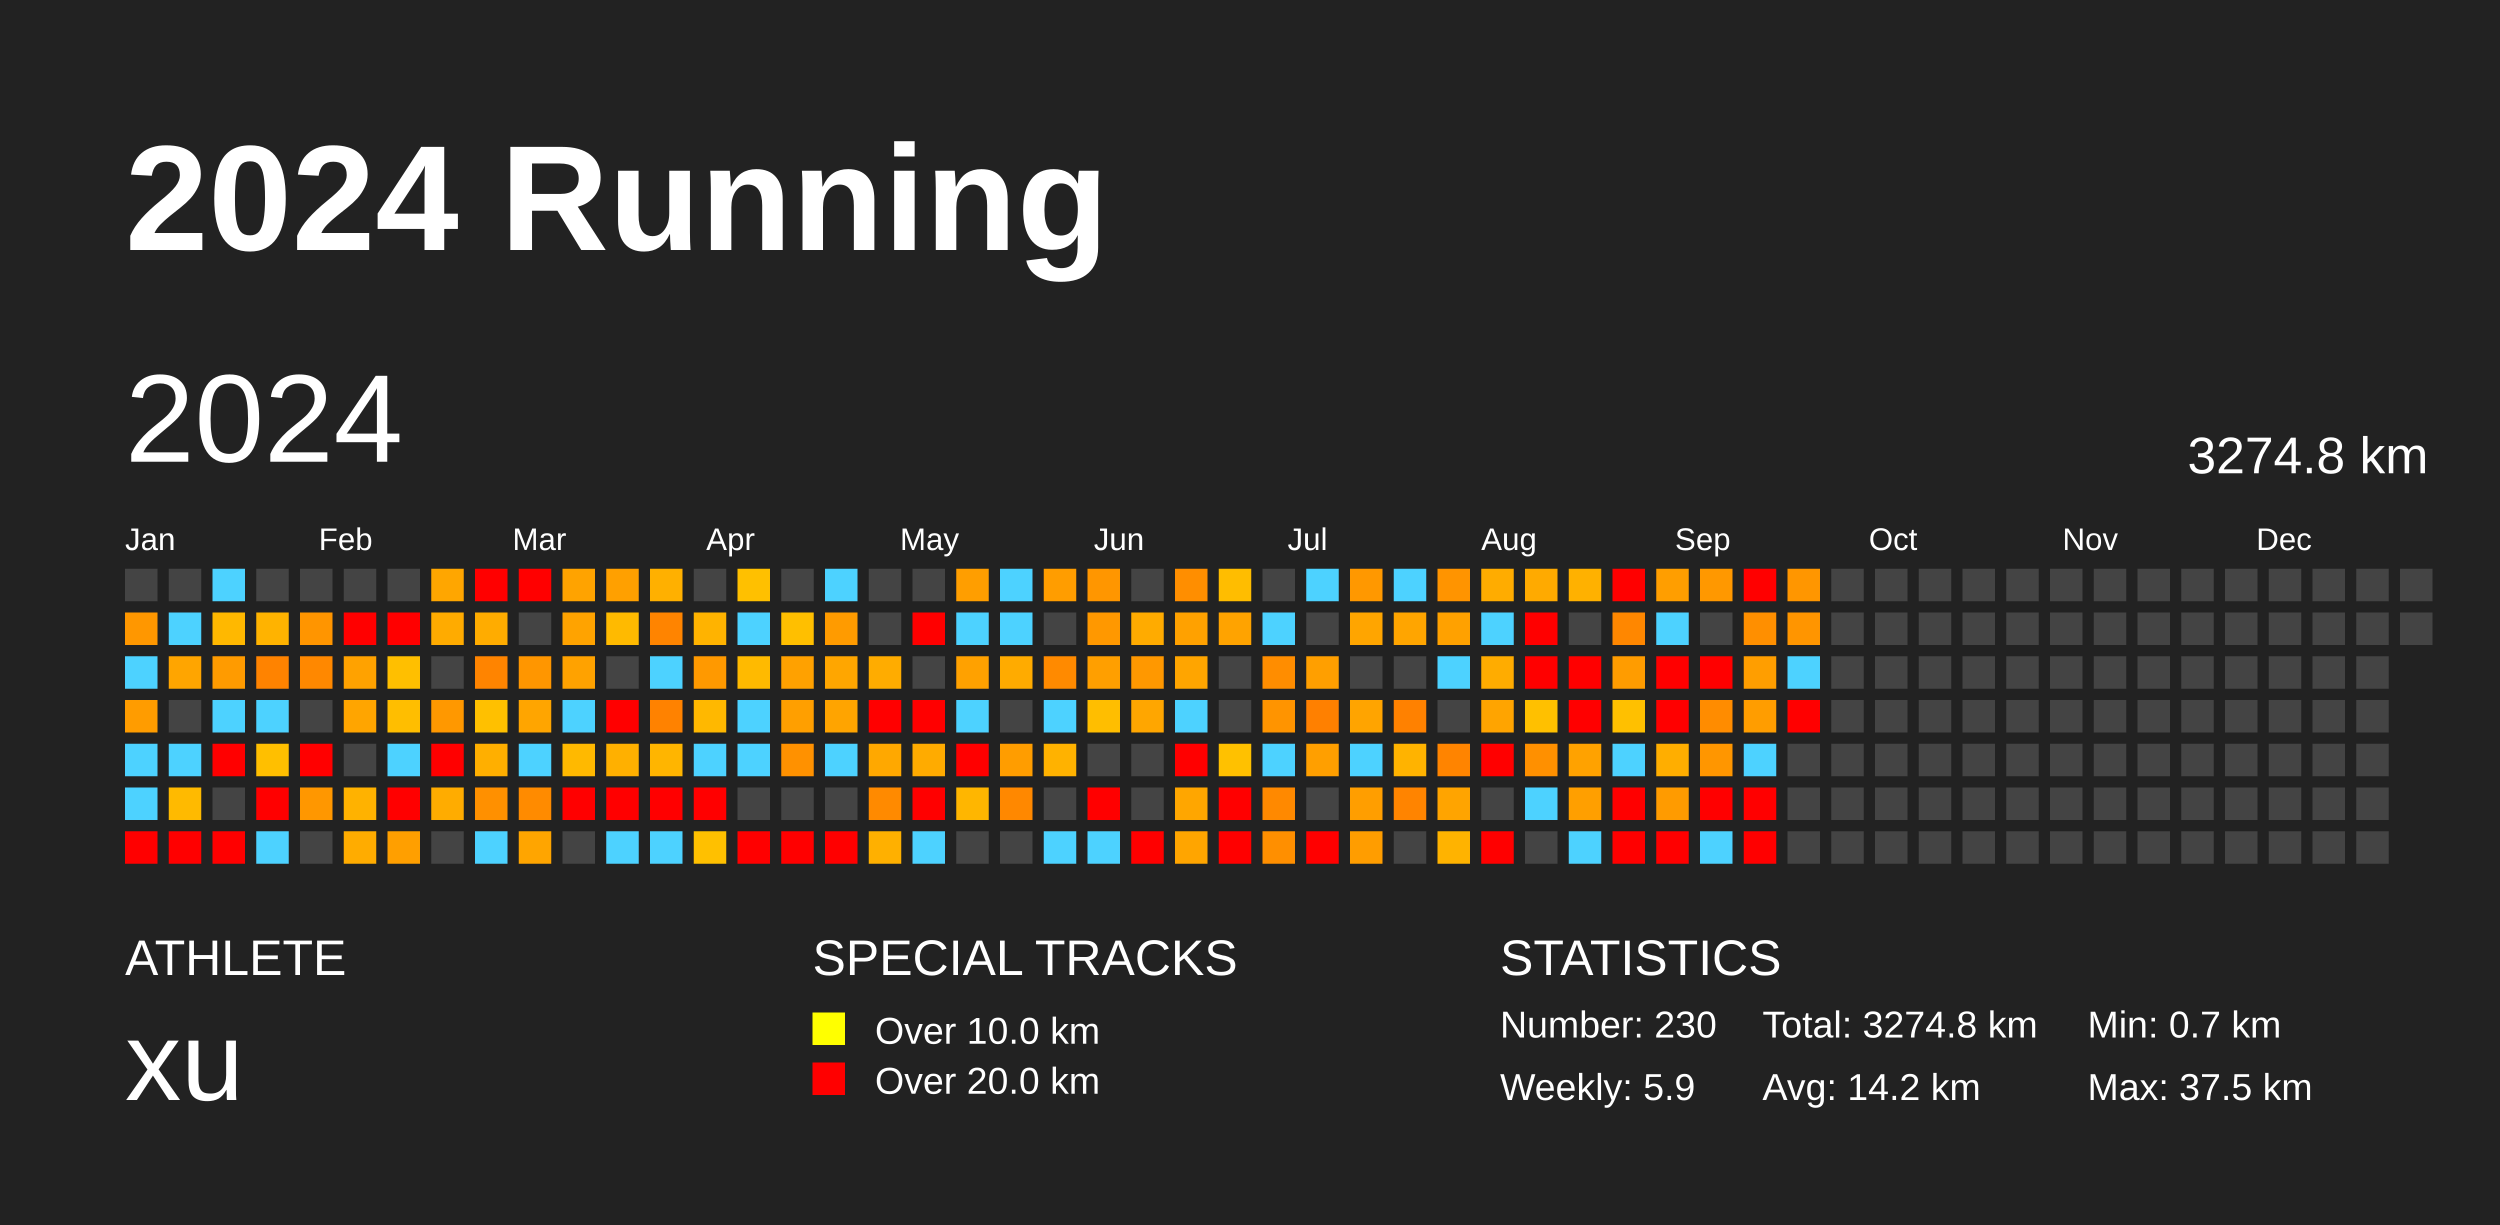
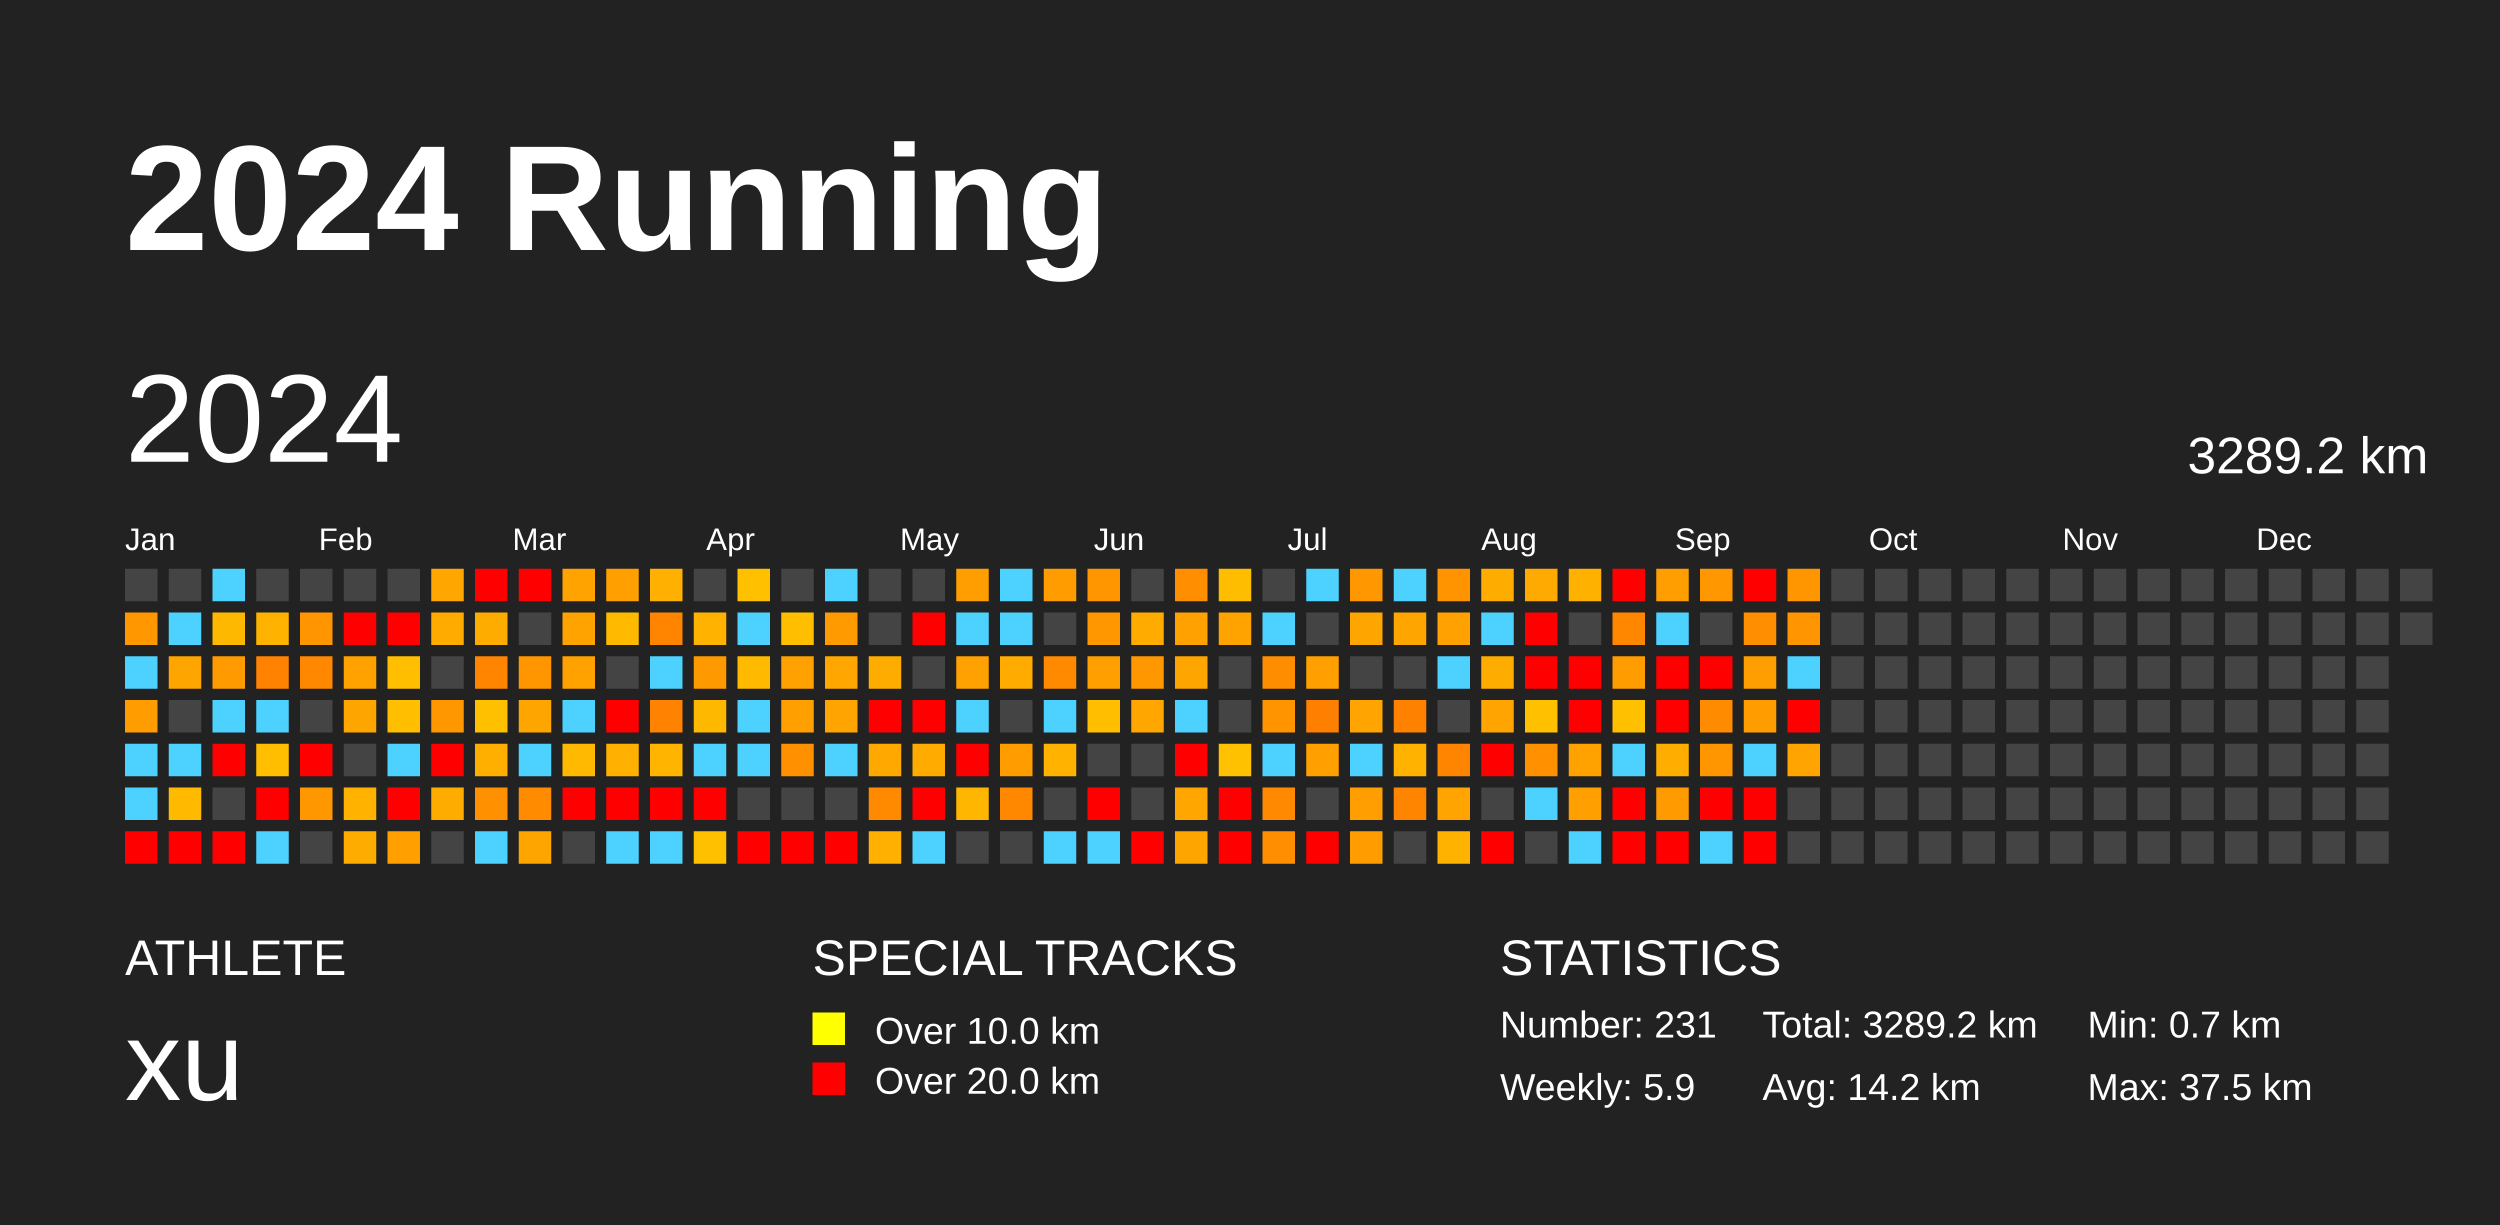
<svg xmlns="http://www.w3.org/2000/svg" baseProfile="full" height="98mm" version="1.1" viewBox="0,0,200,98" width="200mm">
  <defs />
  <rect fill="#222222" height="98" width="200" x="0" y="0" />
  <text fill="#FFFFFF" style="font-size:12px; font-family:Arial; font-weight:bold;" x="10" y="20">2024 Running</text>
  <text fill="#FFFFFF" style="font-size:4px; font-family:Arial" x="10" y="78">ATHLETE</text>
  <text fill="#FFFFFF" style="font-size:9px; font-family:Arial" x="10" y="88">xu</text>
  <text fill="#FFFFFF" style="font-size:4px; font-family:Arial" x="65" y="78">SPECIAL TRACKS</text>
  <rect fill="yellow" height="2.6" width="2.6" x="65" y="81" />
  <text fill="#FFFFFF" style="font-size:3px; font-family:Arial" x="70" y="83.5">Over 10.0 km</text>
  <rect fill="red" height="2.6" width="2.6" x="65" y="85" />
  <text fill="#FFFFFF" style="font-size:3px; font-family:Arial" x="70" y="87.5">Over 20.0 km</text>
  <text fill="#FFFFFF" style="font-size:4px; font-family:Arial" x="120" y="78">STATISTICS</text>
-   <text fill="#FFFFFF" style="font-size:3px; font-family:Arial" x="120" y="83">Number: 230</text>
+   <text fill="#FFFFFF" style="font-size:3px; font-family:Arial" x="120" y="83">Number: 231</text>
  <text fill="#FFFFFF" style="font-size:3px; font-family:Arial" x="120" y="88">Weekly: 5.9</text>
-   <text fill="#FFFFFF" style="font-size:3px; font-family:Arial" x="141" y="83">Total: 3274.8 km</text>
+   <text fill="#FFFFFF" style="font-size:3px; font-family:Arial" x="141" y="83">Total: 3289.2 km</text>
  <text fill="#FFFFFF" style="font-size:3px; font-family:Arial" x="141" y="88">Avg: 14.2 km</text>
  <text fill="#FFFFFF" style="font-size:3px; font-family:Arial" x="167" y="83">Min: 0.7 km</text>
  <text fill="#FFFFFF" style="font-size:3px; font-family:Arial" x="167" y="88">Max: 37.5 km</text>
  <text dominant-baseline="hanging" fill="#FFFFFF" style="font-size:10.0px; font-family:Arial;" x="10" y="30">2024</text>
-   <text dominant-baseline="hanging" fill="#FFFFFF" style="font-size:4.125px; font-family:Arial;" x="175" y="35">3274.8 km</text>
+   <text dominant-baseline="hanging" fill="#FFFFFF" style="font-size:4.125px; font-family:Arial;" x="175" y="35">3289.2 km</text>
  <text fill="#FFFFFF" style="font-size:2.5px; font-family:Arial" x="10.0" y="44">Jan</text>
  <text fill="#FFFFFF" style="font-size:2.5px; font-family:Arial" x="25.5" y="44">Feb</text>
  <text fill="#FFFFFF" style="font-size:2.5px; font-family:Arial" x="41.0" y="44">Mar</text>
  <text fill="#FFFFFF" style="font-size:2.5px; font-family:Arial" x="56.5" y="44">Apr</text>
  <text fill="#FFFFFF" style="font-size:2.5px; font-family:Arial" x="72.0" y="44">May</text>
  <text fill="#FFFFFF" style="font-size:2.5px; font-family:Arial" x="87.5" y="44">Jun</text>
  <text fill="#FFFFFF" style="font-size:2.5px; font-family:Arial" x="103.0" y="44">Jul</text>
  <text fill="#FFFFFF" style="font-size:2.5px; font-family:Arial" x="118.5" y="44">Aug</text>
  <text fill="#FFFFFF" style="font-size:2.5px; font-family:Arial" x="134.0" y="44">Sep</text>
  <text fill="#FFFFFF" style="font-size:2.5px; font-family:Arial" x="149.5" y="44">Oct</text>
  <text fill="#FFFFFF" style="font-size:2.5px; font-family:Arial" x="165.0" y="44">Nov</text>
  <text fill="#FFFFFF" style="font-size:2.5px; font-family:Arial" x="180.5" y="44">Dec</text>
  <rect fill="#444444" height="2.6" width="2.6" x="10.0" y="45.5" />
  <rect fill="#ff9700" height="2.6" width="2.6" x="10.0" y="49.0" />
  <rect fill="#4dd2ff" height="2.6" width="2.6" x="10.0" y="52.5" />
  <rect fill="#ff9c00" height="2.6" width="2.6" x="10.0" y="56.0" />
  <rect fill="#4dd2ff" height="2.6" width="2.6" x="10.0" y="59.5" />
  <rect fill="#4dd2ff" height="2.6" width="2.6" x="10.0" y="63.0" />
  <rect fill="red" height="2.6" width="2.6" x="10.0" y="66.5" />
  <rect fill="#444444" height="2.6" width="2.6" x="13.5" y="45.5" />
  <rect fill="#4dd2ff" height="2.6" width="2.6" x="13.5" y="49.0" />
  <rect fill="#ffa500" height="2.6" width="2.6" x="13.5" y="52.5" />
  <rect fill="#444444" height="2.6" width="2.6" x="13.5" y="56.0" />
  <rect fill="#4dd2ff" height="2.6" width="2.6" x="13.5" y="59.5" />
  <rect fill="#ffba00" height="2.6" width="2.6" x="13.5" y="63.0" />
  <rect fill="red" height="2.6" width="2.6" x="13.5" y="66.5" />
  <rect fill="#4dd2ff" height="2.6" width="2.6" x="17.0" y="45.5" />
  <rect fill="#ffb800" height="2.6" width="2.6" x="17.0" y="49.0" />
  <rect fill="#ff9b00" height="2.6" width="2.6" x="17.0" y="52.5" />
  <rect fill="#4dd2ff" height="2.6" width="2.6" x="17.0" y="56.0" />
  <rect fill="red" height="2.6" width="2.6" x="17.0" y="59.5" />
  <rect fill="#444444" height="2.6" width="2.6" x="17.0" y="63.0" />
  <rect fill="red" height="2.6" width="2.6" x="17.0" y="66.5" />
  <rect fill="#444444" height="2.6" width="2.6" x="20.5" y="45.5" />
  <rect fill="#ffb300" height="2.6" width="2.6" x="20.5" y="49.0" />
  <rect fill="#ff8300" height="2.6" width="2.6" x="20.5" y="52.5" />
  <rect fill="#4dd2ff" height="2.6" width="2.6" x="20.5" y="56.0" />
  <rect fill="#ffbf00" height="2.6" width="2.6" x="20.5" y="59.5" />
  <rect fill="red" height="2.6" width="2.6" x="20.5" y="63.0" />
  <rect fill="#4dd2ff" height="2.6" width="2.6" x="20.5" y="66.5" />
  <rect fill="#444444" height="2.6" width="2.6" x="24.0" y="45.5" />
  <rect fill="#ff9500" height="2.6" width="2.6" x="24.0" y="49.0" />
  <rect fill="#ff8800" height="2.6" width="2.6" x="24.0" y="52.5" />
  <rect fill="#444444" height="2.6" width="2.6" x="24.0" y="56.0" />
  <rect fill="red" height="2.6" width="2.6" x="24.0" y="59.5" />
  <rect fill="#ff9700" height="2.6" width="2.6" x="24.0" y="63.0" />
  <rect fill="#444444" height="2.6" width="2.6" x="24.0" y="66.5" />
  <rect fill="#444444" height="2.6" width="2.6" x="27.5" y="45.5" />
  <rect fill="red" height="2.6" width="2.6" x="27.5" y="49.0" />
  <rect fill="#ffa200" height="2.6" width="2.6" x="27.5" y="52.5" />
  <rect fill="#ffa500" height="2.6" width="2.6" x="27.5" y="56.0" />
  <rect fill="#444444" height="2.6" width="2.6" x="27.5" y="59.5" />
  <rect fill="#ffb200" height="2.6" width="2.6" x="27.5" y="63.0" />
  <rect fill="#ffac00" height="2.6" width="2.6" x="27.5" y="66.5" />
  <rect fill="#444444" height="2.6" width="2.6" x="31.0" y="45.5" />
  <rect fill="red" height="2.6" width="2.6" x="31.0" y="49.0" />
  <rect fill="#ffbf00" height="2.6" width="2.6" x="31.0" y="52.5" />
  <rect fill="#ffbe00" height="2.6" width="2.6" x="31.0" y="56.0" />
  <rect fill="#4dd2ff" height="2.6" width="2.6" x="31.0" y="59.5" />
  <rect fill="red" height="2.6" width="2.6" x="31.0" y="63.0" />
  <rect fill="#ff9f00" height="2.6" width="2.6" x="31.0" y="66.5" />
  <rect fill="#ffa600" height="2.6" width="2.6" x="34.5" y="45.5" />
  <rect fill="#ffab00" height="2.6" width="2.6" x="34.5" y="49.0" />
  <rect fill="#444444" height="2.6" width="2.6" x="34.5" y="52.5" />
  <rect fill="#ff9800" height="2.6" width="2.6" x="34.5" y="56.0" />
  <rect fill="red" height="2.6" width="2.6" x="34.5" y="59.5" />
  <rect fill="#ffac00" height="2.6" width="2.6" x="34.5" y="63.0" />
  <rect fill="#444444" height="2.6" width="2.6" x="34.5" y="66.5" />
  <rect fill="red" height="2.6" width="2.6" x="38.0" y="45.5" />
  <rect fill="#ffac00" height="2.6" width="2.6" x="38.0" y="49.0" />
  <rect fill="#ff8400" height="2.6" width="2.6" x="38.0" y="52.5" />
  <rect fill="#ffc000" height="2.6" width="2.6" x="38.0" y="56.0" />
  <rect fill="#ffaf00" height="2.6" width="2.6" x="38.0" y="59.5" />
  <rect fill="#ff9000" height="2.6" width="2.6" x="38.0" y="63.0" />
  <rect fill="#4dd2ff" height="2.6" width="2.6" x="38.0" y="66.5" />
  <rect fill="red" height="2.6" width="2.6" x="41.5" y="45.5" />
  <rect fill="#444444" height="2.6" width="2.6" x="41.5" y="49.0" />
  <rect fill="#ff9600" height="2.6" width="2.6" x="41.5" y="52.5" />
  <rect fill="#ffa500" height="2.6" width="2.6" x="41.5" y="56.0" />
  <rect fill="#4dd2ff" height="2.6" width="2.6" x="41.5" y="59.5" />
  <rect fill="#ff8b00" height="2.6" width="2.6" x="41.5" y="63.0" />
  <rect fill="#ffa500" height="2.6" width="2.6" x="41.5" y="66.5" />
  <rect fill="#ffa300" height="2.6" width="2.6" x="45.0" y="45.5" />
  <rect fill="#ffa300" height="2.6" width="2.6" x="45.0" y="49.0" />
  <rect fill="#ffa200" height="2.6" width="2.6" x="45.0" y="52.5" />
  <rect fill="#4dd2ff" height="2.6" width="2.6" x="45.0" y="56.0" />
  <rect fill="#ffb900" height="2.6" width="2.6" x="45.0" y="59.5" />
  <rect fill="red" height="2.6" width="2.6" x="45.0" y="63.0" />
  <rect fill="#444444" height="2.6" width="2.6" x="45.0" y="66.5" />
  <rect fill="#ffa000" height="2.6" width="2.6" x="48.5" y="45.5" />
  <rect fill="#ffba00" height="2.6" width="2.6" x="48.5" y="49.0" />
  <rect fill="#444444" height="2.6" width="2.6" x="48.5" y="52.5" />
  <rect fill="red" height="2.6" width="2.6" x="48.5" y="56.0" />
  <rect fill="#ffb000" height="2.6" width="2.6" x="48.5" y="59.5" />
  <rect fill="red" height="2.6" width="2.6" x="48.5" y="63.0" />
  <rect fill="#4dd2ff" height="2.6" width="2.6" x="48.5" y="66.5" />
  <rect fill="#ffb000" height="2.6" width="2.6" x="52.0" y="45.5" />
  <rect fill="#ff8400" height="2.6" width="2.6" x="52.0" y="49.0" />
  <rect fill="#4dd2ff" height="2.6" width="2.6" x="52.0" y="52.5" />
  <rect fill="#ff8200" height="2.6" width="2.6" x="52.0" y="56.0" />
  <rect fill="#ffb500" height="2.6" width="2.6" x="52.0" y="59.5" />
  <rect fill="red" height="2.6" width="2.6" x="52.0" y="63.0" />
  <rect fill="#4dd2ff" height="2.6" width="2.6" x="52.0" y="66.5" />
  <rect fill="#444444" height="2.6" width="2.6" x="55.5" y="45.5" />
  <rect fill="#ffb300" height="2.6" width="2.6" x="55.5" y="49.0" />
  <rect fill="#ff9900" height="2.6" width="2.6" x="55.5" y="52.5" />
  <rect fill="#ffb800" height="2.6" width="2.6" x="55.5" y="56.0" />
  <rect fill="#4dd2ff" height="2.6" width="2.6" x="55.5" y="59.5" />
  <rect fill="red" height="2.6" width="2.6" x="55.5" y="63.0" />
  <rect fill="#ffc000" height="2.6" width="2.6" x="55.5" y="66.5" />
  <rect fill="#ffc000" height="2.6" width="2.6" x="59.0" y="45.5" />
  <rect fill="#4dd2ff" height="2.6" width="2.6" x="59.0" y="49.0" />
  <rect fill="#ffba00" height="2.6" width="2.6" x="59.0" y="52.5" />
  <rect fill="#4dd2ff" height="2.6" width="2.6" x="59.0" y="56.0" />
  <rect fill="#4dd2ff" height="2.6" width="2.6" x="59.0" y="59.5" />
  <rect fill="#444444" height="2.6" width="2.6" x="59.0" y="63.0" />
  <rect fill="red" height="2.6" width="2.6" x="59.0" y="66.5" />
  <rect fill="#444444" height="2.6" width="2.6" x="62.5" y="45.5" />
  <rect fill="#ffbf00" height="2.6" width="2.6" x="62.5" y="49.0" />
  <rect fill="#ffa100" height="2.6" width="2.6" x="62.5" y="52.5" />
  <rect fill="#ff9f00" height="2.6" width="2.6" x="62.5" y="56.0" />
  <rect fill="#ff9100" height="2.6" width="2.6" x="62.5" y="59.5" />
  <rect fill="#444444" height="2.6" width="2.6" x="62.5" y="63.0" />
  <rect fill="red" height="2.6" width="2.6" x="62.5" y="66.5" />
  <rect fill="#4dd2ff" height="2.6" width="2.6" x="66.0" y="45.5" />
  <rect fill="#ff9b00" height="2.6" width="2.6" x="66.0" y="49.0" />
  <rect fill="#ffa600" height="2.6" width="2.6" x="66.0" y="52.5" />
  <rect fill="#ffa400" height="2.6" width="2.6" x="66.0" y="56.0" />
  <rect fill="#4dd2ff" height="2.6" width="2.6" x="66.0" y="59.5" />
  <rect fill="#444444" height="2.6" width="2.6" x="66.0" y="63.0" />
  <rect fill="red" height="2.6" width="2.6" x="66.0" y="66.5" />
  <rect fill="#444444" height="2.6" width="2.6" x="69.5" y="45.5" />
  <rect fill="#444444" height="2.6" width="2.6" x="69.5" y="49.0" />
  <rect fill="#ffac00" height="2.6" width="2.6" x="69.5" y="52.5" />
  <rect fill="red" height="2.6" width="2.6" x="69.5" y="56.0" />
  <rect fill="#ffa800" height="2.6" width="2.6" x="69.5" y="59.5" />
  <rect fill="#ff8a00" height="2.6" width="2.6" x="69.5" y="63.0" />
  <rect fill="#ffb000" height="2.6" width="2.6" x="69.5" y="66.5" />
  <rect fill="#444444" height="2.6" width="2.6" x="73.0" y="45.5" />
  <rect fill="red" height="2.6" width="2.6" x="73.0" y="49.0" />
  <rect fill="#444444" height="2.6" width="2.6" x="73.0" y="52.5" />
  <rect fill="red" height="2.6" width="2.6" x="73.0" y="56.0" />
  <rect fill="#ffab00" height="2.6" width="2.6" x="73.0" y="59.5" />
  <rect fill="red" height="2.6" width="2.6" x="73.0" y="63.0" />
  <rect fill="#4dd2ff" height="2.6" width="2.6" x="73.0" y="66.5" />
  <rect fill="#ff9e00" height="2.6" width="2.6" x="76.5" y="45.5" />
  <rect fill="#4dd2ff" height="2.6" width="2.6" x="76.5" y="49.0" />
  <rect fill="#ffa100" height="2.6" width="2.6" x="76.5" y="52.5" />
  <rect fill="#4dd2ff" height="2.6" width="2.6" x="76.5" y="56.0" />
  <rect fill="red" height="2.6" width="2.6" x="76.5" y="59.5" />
  <rect fill="#ffb600" height="2.6" width="2.6" x="76.5" y="63.0" />
  <rect fill="#444444" height="2.6" width="2.6" x="76.5" y="66.5" />
  <rect fill="#4dd2ff" height="2.6" width="2.6" x="80.0" y="45.5" />
  <rect fill="#4dd2ff" height="2.6" width="2.6" x="80.0" y="49.0" />
  <rect fill="#ffab00" height="2.6" width="2.6" x="80.0" y="52.5" />
  <rect fill="#444444" height="2.6" width="2.6" x="80.0" y="56.0" />
  <rect fill="#ff9d00" height="2.6" width="2.6" x="80.0" y="59.5" />
  <rect fill="#ff8800" height="2.6" width="2.6" x="80.0" y="63.0" />
  <rect fill="#444444" height="2.6" width="2.6" x="80.0" y="66.5" />
  <rect fill="#ff9d00" height="2.6" width="2.6" x="83.5" y="45.5" />
  <rect fill="#444444" height="2.6" width="2.6" x="83.5" y="49.0" />
  <rect fill="#ff8a00" height="2.6" width="2.6" x="83.5" y="52.5" />
  <rect fill="#4dd2ff" height="2.6" width="2.6" x="83.5" y="56.0" />
  <rect fill="#ffb200" height="2.6" width="2.6" x="83.5" y="59.5" />
  <rect fill="#444444" height="2.6" width="2.6" x="83.5" y="63.0" />
  <rect fill="#4dd2ff" height="2.6" width="2.6" x="83.5" y="66.5" />
  <rect fill="#ff9600" height="2.6" width="2.6" x="87.0" y="45.5" />
  <rect fill="#ff9800" height="2.6" width="2.6" x="87.0" y="49.0" />
  <rect fill="#ff9f00" height="2.6" width="2.6" x="87.0" y="52.5" />
  <rect fill="#ffbe00" height="2.6" width="2.6" x="87.0" y="56.0" />
  <rect fill="#444444" height="2.6" width="2.6" x="87.0" y="59.5" />
  <rect fill="red" height="2.6" width="2.6" x="87.0" y="63.0" />
  <rect fill="#4dd2ff" height="2.6" width="2.6" x="87.0" y="66.5" />
  <rect fill="#444444" height="2.6" width="2.6" x="90.5" y="45.5" />
  <rect fill="#ffab00" height="2.6" width="2.6" x="90.5" y="49.0" />
  <rect fill="#ff9800" height="2.6" width="2.6" x="90.5" y="52.5" />
  <rect fill="#ffa600" height="2.6" width="2.6" x="90.5" y="56.0" />
  <rect fill="#444444" height="2.6" width="2.6" x="90.5" y="59.5" />
  <rect fill="#444444" height="2.6" width="2.6" x="90.5" y="63.0" />
  <rect fill="red" height="2.6" width="2.6" x="90.5" y="66.5" />
  <rect fill="#ff8e00" height="2.6" width="2.6" x="94.0" y="45.5" />
  <rect fill="#ffa100" height="2.6" width="2.6" x="94.0" y="49.0" />
  <rect fill="#ffa500" height="2.6" width="2.6" x="94.0" y="52.5" />
  <rect fill="#4dd2ff" height="2.6" width="2.6" x="94.0" y="56.0" />
  <rect fill="red" height="2.6" width="2.6" x="94.0" y="59.5" />
  <rect fill="#ffa600" height="2.6" width="2.6" x="94.0" y="63.0" />
  <rect fill="#ffa500" height="2.6" width="2.6" x="94.0" y="66.5" />
  <rect fill="#ffbd00" height="2.6" width="2.6" x="97.5" y="45.5" />
  <rect fill="#ffa300" height="2.6" width="2.6" x="97.5" y="49.0" />
  <rect fill="#444444" height="2.6" width="2.6" x="97.5" y="52.5" />
  <rect fill="#444444" height="2.6" width="2.6" x="97.5" y="56.0" />
  <rect fill="#ffc100" height="2.6" width="2.6" x="97.5" y="59.5" />
  <rect fill="red" height="2.6" width="2.6" x="97.5" y="63.0" />
  <rect fill="red" height="2.6" width="2.6" x="97.5" y="66.5" />
  <rect fill="#444444" height="2.6" width="2.6" x="101.0" y="45.5" />
  <rect fill="#4dd2ff" height="2.6" width="2.6" x="101.0" y="49.0" />
  <rect fill="#ff8d00" height="2.6" width="2.6" x="101.0" y="52.5" />
  <rect fill="#ff9400" height="2.6" width="2.6" x="101.0" y="56.0" />
  <rect fill="#4dd2ff" height="2.6" width="2.6" x="101.0" y="59.5" />
  <rect fill="#ff8900" height="2.6" width="2.6" x="101.0" y="63.0" />
  <rect fill="#ff8f00" height="2.6" width="2.6" x="101.0" y="66.5" />
  <rect fill="#4dd2ff" height="2.6" width="2.6" x="104.5" y="45.5" />
  <rect fill="#444444" height="2.6" width="2.6" x="104.5" y="49.0" />
  <rect fill="#ff9f00" height="2.6" width="2.6" x="104.5" y="52.5" />
  <rect fill="#ff8000" height="2.6" width="2.6" x="104.5" y="56.0" />
  <rect fill="#ff9f00" height="2.6" width="2.6" x="104.5" y="59.5" />
  <rect fill="#444444" height="2.6" width="2.6" x="104.5" y="63.0" />
  <rect fill="red" height="2.6" width="2.6" x="104.5" y="66.5" />
  <rect fill="#ff9800" height="2.6" width="2.6" x="108.0" y="45.5" />
  <rect fill="#ffa500" height="2.6" width="2.6" x="108.0" y="49.0" />
  <rect fill="#444444" height="2.6" width="2.6" x="108.0" y="52.5" />
  <rect fill="#ffa400" height="2.6" width="2.6" x="108.0" y="56.0" />
  <rect fill="#4dd2ff" height="2.6" width="2.6" x="108.0" y="59.5" />
  <rect fill="#ff9e00" height="2.6" width="2.6" x="108.0" y="63.0" />
  <rect fill="#ff9d00" height="2.6" width="2.6" x="108.0" y="66.5" />
  <rect fill="#4dd2ff" height="2.6" width="2.6" x="111.5" y="45.5" />
  <rect fill="#ffa500" height="2.6" width="2.6" x="111.5" y="49.0" />
  <rect fill="#444444" height="2.6" width="2.6" x="111.5" y="52.5" />
  <rect fill="#ff8100" height="2.6" width="2.6" x="111.5" y="56.0" />
  <rect fill="#ffb300" height="2.6" width="2.6" x="111.5" y="59.5" />
  <rect fill="#ff8400" height="2.6" width="2.6" x="111.5" y="63.0" />
  <rect fill="#444444" height="2.6" width="2.6" x="111.5" y="66.5" />
  <rect fill="#ff9400" height="2.6" width="2.6" x="115.0" y="45.5" />
  <rect fill="#ffa100" height="2.6" width="2.6" x="115.0" y="49.0" />
  <rect fill="#4dd2ff" height="2.6" width="2.6" x="115.0" y="52.5" />
  <rect fill="#444444" height="2.6" width="2.6" x="115.0" y="56.0" />
  <rect fill="#ff8400" height="2.6" width="2.6" x="115.0" y="59.5" />
  <rect fill="#ffa400" height="2.6" width="2.6" x="115.0" y="63.0" />
  <rect fill="#ffb300" height="2.6" width="2.6" x="115.0" y="66.5" />
  <rect fill="#ffac00" height="2.6" width="2.6" x="118.5" y="45.5" />
  <rect fill="#4dd2ff" height="2.6" width="2.6" x="118.5" y="49.0" />
  <rect fill="#ffac00" height="2.6" width="2.6" x="118.5" y="52.5" />
  <rect fill="#ffa400" height="2.6" width="2.6" x="118.5" y="56.0" />
  <rect fill="red" height="2.6" width="2.6" x="118.5" y="59.5" />
  <rect fill="#444444" height="2.6" width="2.6" x="118.5" y="63.0" />
  <rect fill="red" height="2.6" width="2.6" x="118.5" y="66.5" />
  <rect fill="#ffaa00" height="2.6" width="2.6" x="122.0" y="45.5" />
  <rect fill="red" height="2.6" width="2.6" x="122.0" y="49.0" />
  <rect fill="red" height="2.6" width="2.6" x="122.0" y="52.5" />
  <rect fill="#ffc000" height="2.6" width="2.6" x="122.0" y="56.0" />
  <rect fill="#ff9000" height="2.6" width="2.6" x="122.0" y="59.5" />
  <rect fill="#4dd2ff" height="2.6" width="2.6" x="122.0" y="63.0" />
  <rect fill="#444444" height="2.6" width="2.6" x="122.0" y="66.5" />
  <rect fill="#ffb100" height="2.6" width="2.6" x="125.5" y="45.5" />
  <rect fill="#444444" height="2.6" width="2.6" x="125.5" y="49.0" />
  <rect fill="red" height="2.6" width="2.6" x="125.5" y="52.5" />
  <rect fill="red" height="2.6" width="2.6" x="125.5" y="56.0" />
  <rect fill="#ffa200" height="2.6" width="2.6" x="125.5" y="59.5" />
  <rect fill="#ff9f00" height="2.6" width="2.6" x="125.5" y="63.0" />
  <rect fill="#4dd2ff" height="2.6" width="2.6" x="125.5" y="66.5" />
  <rect fill="red" height="2.6" width="2.6" x="129.0" y="45.5" />
  <rect fill="#ff8700" height="2.6" width="2.6" x="129.0" y="49.0" />
  <rect fill="#ff9c00" height="2.6" width="2.6" x="129.0" y="52.5" />
  <rect fill="#ffc000" height="2.6" width="2.6" x="129.0" y="56.0" />
  <rect fill="#4dd2ff" height="2.6" width="2.6" x="129.0" y="59.5" />
  <rect fill="red" height="2.6" width="2.6" x="129.0" y="63.0" />
  <rect fill="red" height="2.6" width="2.6" x="129.0" y="66.5" />
  <rect fill="#ff9e00" height="2.6" width="2.6" x="132.5" y="45.5" />
  <rect fill="#4dd2ff" height="2.6" width="2.6" x="132.5" y="49.0" />
  <rect fill="red" height="2.6" width="2.6" x="132.5" y="52.5" />
  <rect fill="red" height="2.6" width="2.6" x="132.5" y="56.0" />
  <rect fill="#ffae00" height="2.6" width="2.6" x="132.5" y="59.5" />
  <rect fill="#ff9b00" height="2.6" width="2.6" x="132.5" y="63.0" />
  <rect fill="red" height="2.6" width="2.6" x="132.5" y="66.5" />
  <rect fill="#ff9800" height="2.6" width="2.6" x="136.0" y="45.5" />
  <rect fill="#444444" height="2.6" width="2.6" x="136.0" y="49.0" />
  <rect fill="red" height="2.6" width="2.6" x="136.0" y="52.5" />
  <rect fill="#ff8c00" height="2.6" width="2.6" x="136.0" y="56.0" />
  <rect fill="#ff9600" height="2.6" width="2.6" x="136.0" y="59.5" />
  <rect fill="red" height="2.6" width="2.6" x="136.0" y="63.0" />
  <rect fill="#4dd2ff" height="2.6" width="2.6" x="136.0" y="66.5" />
  <rect fill="red" height="2.6" width="2.6" x="139.5" y="45.5" />
  <rect fill="#ff8f00" height="2.6" width="2.6" x="139.5" y="49.0" />
  <rect fill="#ff9e00" height="2.6" width="2.6" x="139.5" y="52.5" />
  <rect fill="#ff9d00" height="2.6" width="2.6" x="139.5" y="56.0" />
  <rect fill="#4dd2ff" height="2.6" width="2.6" x="139.5" y="59.5" />
  <rect fill="red" height="2.6" width="2.6" x="139.5" y="63.0" />
  <rect fill="red" height="2.6" width="2.6" x="139.5" y="66.5" />
  <rect fill="#ff9600" height="2.6" width="2.6" x="143.0" y="45.5" />
  <rect fill="#ff9500" height="2.6" width="2.6" x="143.0" y="49.0" />
  <rect fill="#4dd2ff" height="2.6" width="2.6" x="143.0" y="52.5" />
  <rect fill="red" height="2.6" width="2.6" x="143.0" y="56.0" />
-   <rect fill="#444444" height="2.6" width="2.6" x="143.0" y="59.5" />
+   <rect fill="#ffa400" height="2.6" width="2.6" x="143.0" y="59.5" />
  <rect fill="#444444" height="2.6" width="2.6" x="143.0" y="63.0" />
  <rect fill="#444444" height="2.6" width="2.6" x="143.0" y="66.5" />
  <rect fill="#444444" height="2.6" width="2.6" x="146.5" y="45.5" />
  <rect fill="#444444" height="2.6" width="2.6" x="146.5" y="49.0" />
  <rect fill="#444444" height="2.6" width="2.6" x="146.5" y="52.5" />
  <rect fill="#444444" height="2.6" width="2.6" x="146.5" y="56.0" />
  <rect fill="#444444" height="2.6" width="2.6" x="146.5" y="59.5" />
  <rect fill="#444444" height="2.6" width="2.6" x="146.5" y="63.0" />
  <rect fill="#444444" height="2.6" width="2.6" x="146.5" y="66.5" />
  <rect fill="#444444" height="2.6" width="2.6" x="150.0" y="45.5" />
  <rect fill="#444444" height="2.6" width="2.6" x="150.0" y="49.0" />
  <rect fill="#444444" height="2.6" width="2.6" x="150.0" y="52.5" />
  <rect fill="#444444" height="2.6" width="2.6" x="150.0" y="56.0" />
  <rect fill="#444444" height="2.6" width="2.6" x="150.0" y="59.5" />
  <rect fill="#444444" height="2.6" width="2.6" x="150.0" y="63.0" />
  <rect fill="#444444" height="2.6" width="2.6" x="150.0" y="66.5" />
  <rect fill="#444444" height="2.6" width="2.6" x="153.5" y="45.5" />
  <rect fill="#444444" height="2.6" width="2.6" x="153.5" y="49.0" />
  <rect fill="#444444" height="2.6" width="2.6" x="153.5" y="52.5" />
  <rect fill="#444444" height="2.6" width="2.6" x="153.5" y="56.0" />
  <rect fill="#444444" height="2.6" width="2.6" x="153.5" y="59.5" />
  <rect fill="#444444" height="2.6" width="2.6" x="153.5" y="63.0" />
  <rect fill="#444444" height="2.6" width="2.6" x="153.5" y="66.5" />
  <rect fill="#444444" height="2.6" width="2.6" x="157.0" y="45.5" />
  <rect fill="#444444" height="2.6" width="2.6" x="157.0" y="49.0" />
  <rect fill="#444444" height="2.6" width="2.6" x="157.0" y="52.5" />
  <rect fill="#444444" height="2.6" width="2.6" x="157.0" y="56.0" />
  <rect fill="#444444" height="2.6" width="2.6" x="157.0" y="59.5" />
  <rect fill="#444444" height="2.6" width="2.6" x="157.0" y="63.0" />
  <rect fill="#444444" height="2.6" width="2.6" x="157.0" y="66.5" />
  <rect fill="#444444" height="2.6" width="2.6" x="160.5" y="45.5" />
  <rect fill="#444444" height="2.6" width="2.6" x="160.5" y="49.0" />
  <rect fill="#444444" height="2.6" width="2.6" x="160.5" y="52.5" />
  <rect fill="#444444" height="2.6" width="2.6" x="160.5" y="56.0" />
  <rect fill="#444444" height="2.6" width="2.6" x="160.5" y="59.5" />
  <rect fill="#444444" height="2.6" width="2.6" x="160.5" y="63.0" />
  <rect fill="#444444" height="2.6" width="2.6" x="160.5" y="66.5" />
  <rect fill="#444444" height="2.6" width="2.6" x="164.0" y="45.5" />
  <rect fill="#444444" height="2.6" width="2.6" x="164.0" y="49.0" />
  <rect fill="#444444" height="2.6" width="2.6" x="164.0" y="52.5" />
  <rect fill="#444444" height="2.6" width="2.6" x="164.0" y="56.0" />
  <rect fill="#444444" height="2.6" width="2.6" x="164.0" y="59.5" />
  <rect fill="#444444" height="2.6" width="2.6" x="164.0" y="63.0" />
  <rect fill="#444444" height="2.6" width="2.6" x="164.0" y="66.5" />
  <rect fill="#444444" height="2.6" width="2.6" x="167.5" y="45.5" />
  <rect fill="#444444" height="2.6" width="2.6" x="167.5" y="49.0" />
  <rect fill="#444444" height="2.6" width="2.6" x="167.5" y="52.5" />
  <rect fill="#444444" height="2.6" width="2.6" x="167.5" y="56.0" />
  <rect fill="#444444" height="2.6" width="2.6" x="167.5" y="59.5" />
  <rect fill="#444444" height="2.6" width="2.6" x="167.5" y="63.0" />
  <rect fill="#444444" height="2.6" width="2.6" x="167.5" y="66.5" />
  <rect fill="#444444" height="2.6" width="2.6" x="171.0" y="45.5" />
  <rect fill="#444444" height="2.6" width="2.6" x="171.0" y="49.0" />
  <rect fill="#444444" height="2.6" width="2.6" x="171.0" y="52.5" />
  <rect fill="#444444" height="2.6" width="2.6" x="171.0" y="56.0" />
  <rect fill="#444444" height="2.6" width="2.6" x="171.0" y="59.5" />
  <rect fill="#444444" height="2.6" width="2.6" x="171.0" y="63.0" />
  <rect fill="#444444" height="2.6" width="2.6" x="171.0" y="66.5" />
  <rect fill="#444444" height="2.6" width="2.6" x="174.5" y="45.5" />
  <rect fill="#444444" height="2.6" width="2.6" x="174.5" y="49.0" />
  <rect fill="#444444" height="2.6" width="2.6" x="174.5" y="52.5" />
  <rect fill="#444444" height="2.6" width="2.6" x="174.5" y="56.0" />
  <rect fill="#444444" height="2.6" width="2.6" x="174.5" y="59.5" />
  <rect fill="#444444" height="2.6" width="2.6" x="174.5" y="63.0" />
  <rect fill="#444444" height="2.6" width="2.6" x="174.5" y="66.5" />
  <rect fill="#444444" height="2.6" width="2.6" x="178.0" y="45.5" />
  <rect fill="#444444" height="2.6" width="2.6" x="178.0" y="49.0" />
  <rect fill="#444444" height="2.6" width="2.6" x="178.0" y="52.5" />
  <rect fill="#444444" height="2.6" width="2.6" x="178.0" y="56.0" />
  <rect fill="#444444" height="2.6" width="2.6" x="178.0" y="59.5" />
  <rect fill="#444444" height="2.6" width="2.6" x="178.0" y="63.0" />
  <rect fill="#444444" height="2.6" width="2.6" x="178.0" y="66.5" />
  <rect fill="#444444" height="2.6" width="2.6" x="181.5" y="45.5" />
  <rect fill="#444444" height="2.6" width="2.6" x="181.5" y="49.0" />
  <rect fill="#444444" height="2.6" width="2.6" x="181.5" y="52.5" />
  <rect fill="#444444" height="2.6" width="2.6" x="181.5" y="56.0" />
  <rect fill="#444444" height="2.6" width="2.6" x="181.5" y="59.5" />
  <rect fill="#444444" height="2.6" width="2.6" x="181.5" y="63.0" />
  <rect fill="#444444" height="2.6" width="2.6" x="181.5" y="66.5" />
  <rect fill="#444444" height="2.6" width="2.6" x="185.0" y="45.5" />
  <rect fill="#444444" height="2.6" width="2.6" x="185.0" y="49.0" />
  <rect fill="#444444" height="2.6" width="2.6" x="185.0" y="52.5" />
  <rect fill="#444444" height="2.6" width="2.6" x="185.0" y="56.0" />
  <rect fill="#444444" height="2.6" width="2.6" x="185.0" y="59.5" />
  <rect fill="#444444" height="2.6" width="2.6" x="185.0" y="63.0" />
  <rect fill="#444444" height="2.6" width="2.6" x="185.0" y="66.5" />
  <rect fill="#444444" height="2.6" width="2.6" x="188.5" y="45.5" />
  <rect fill="#444444" height="2.6" width="2.6" x="188.5" y="49.0" />
  <rect fill="#444444" height="2.6" width="2.6" x="188.5" y="52.5" />
  <rect fill="#444444" height="2.6" width="2.6" x="188.5" y="56.0" />
  <rect fill="#444444" height="2.6" width="2.6" x="188.5" y="59.5" />
  <rect fill="#444444" height="2.6" width="2.6" x="188.5" y="63.0" />
  <rect fill="#444444" height="2.6" width="2.6" x="188.5" y="66.5" />
  <rect fill="#444444" height="2.6" width="2.6" x="192.0" y="45.5" />
  <rect fill="#444444" height="2.6" width="2.6" x="192.0" y="49.0" />
</svg>
